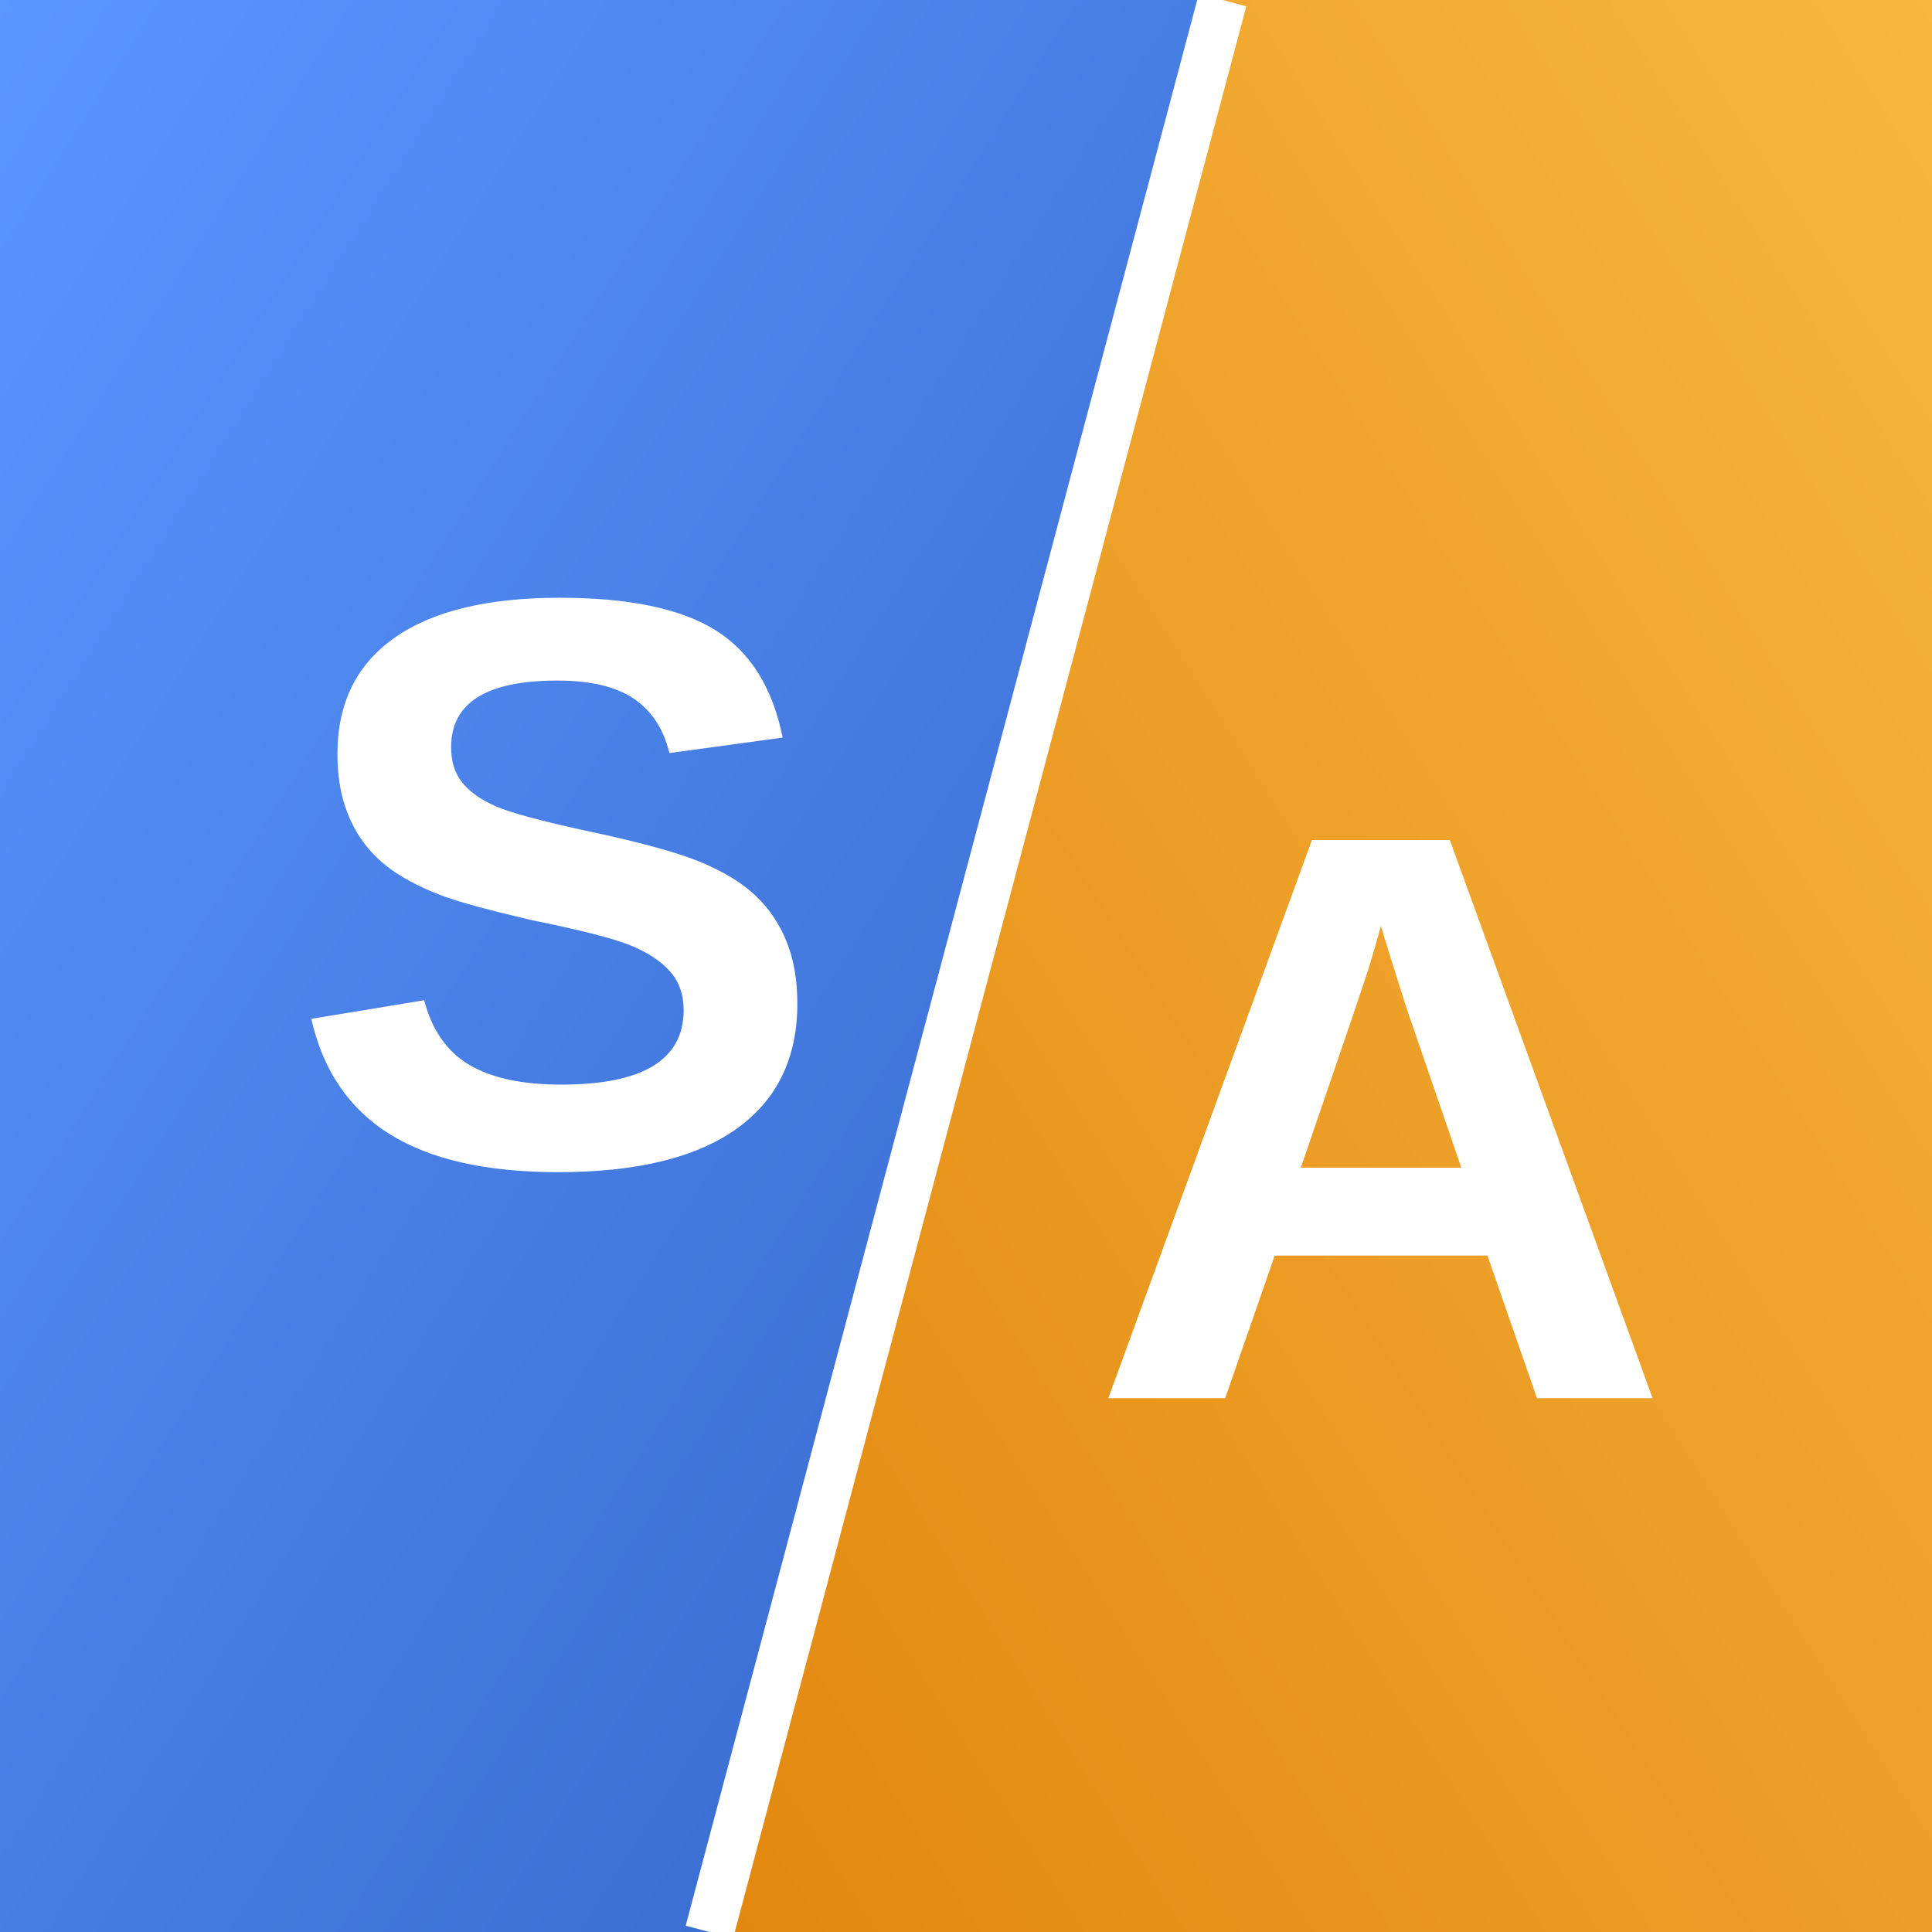
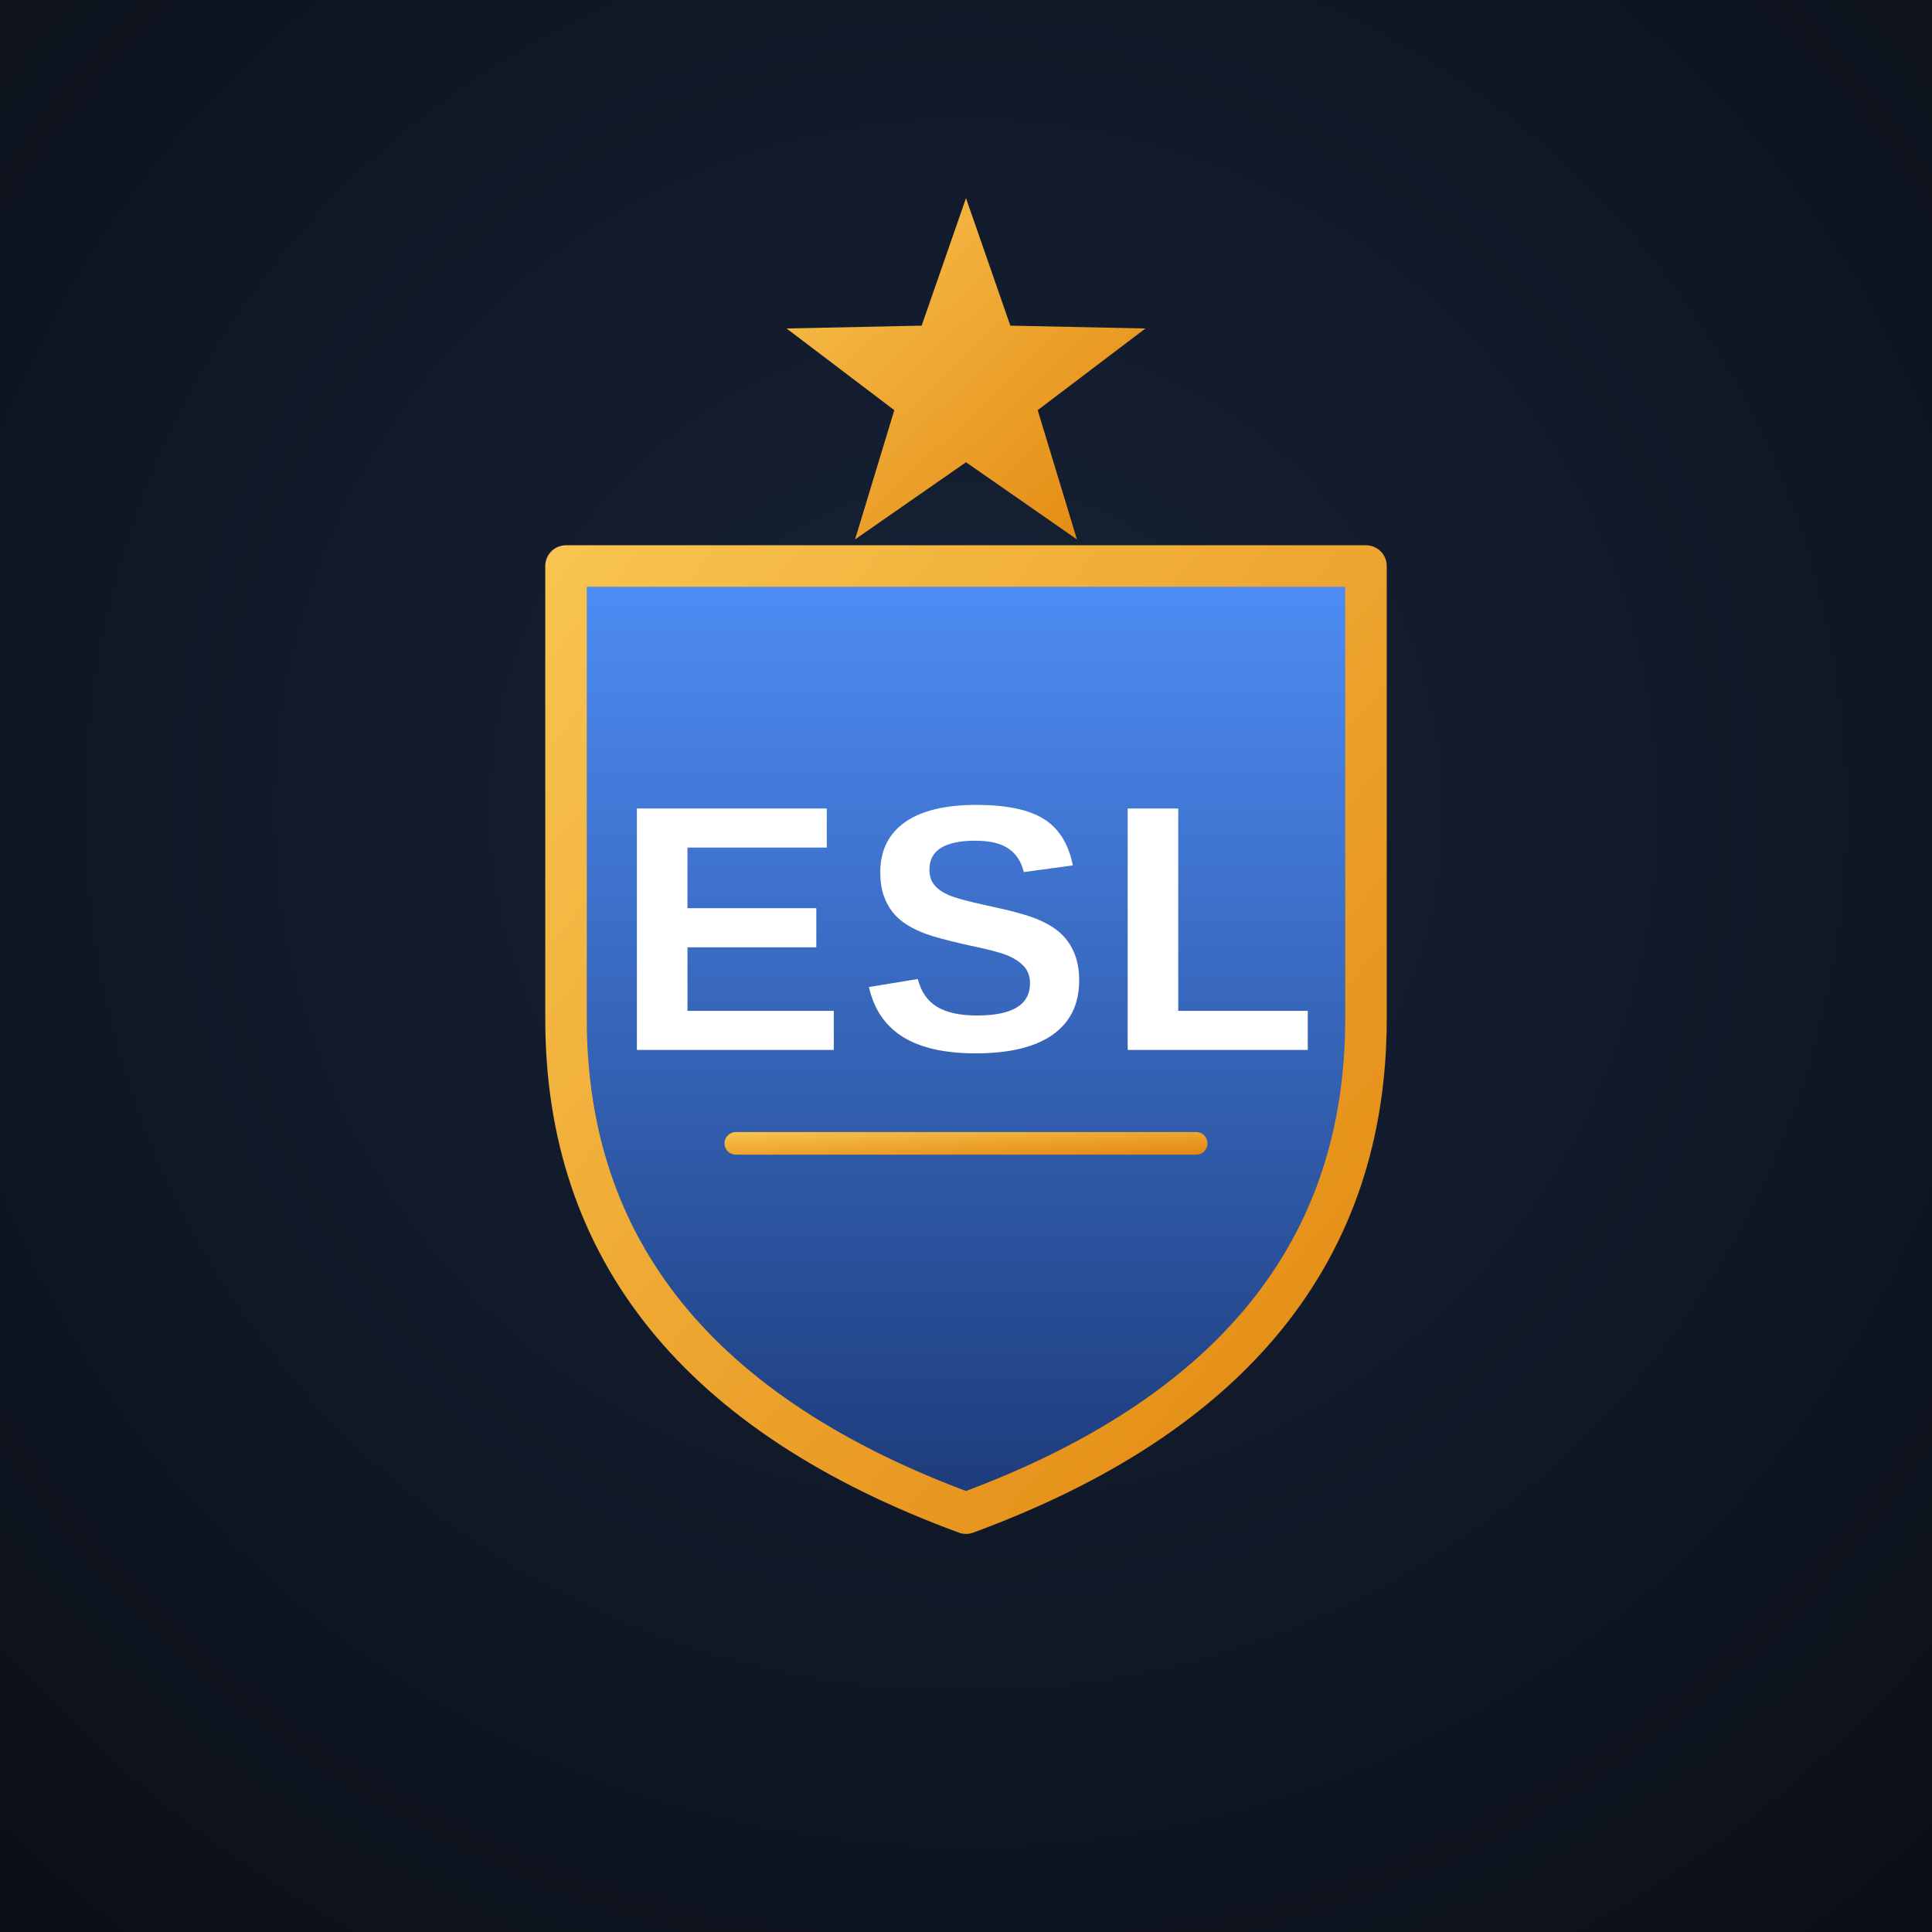
<svg xmlns="http://www.w3.org/2000/svg" width="1024" height="1024" viewBox="0 0 1024 1024">
  <defs>
-     <linearGradient id="blue" x1="0" y1="0" x2="1" y2="1">
-       <stop offset="0" stop-color="#5a97ff" />
-       <stop offset="1" stop-color="#3464c8" />
+     <radialGradient id="bg" cx="50%" cy="42%" r="75%">
+       <stop offset="0" stop-color="#16203360" />
+       <stop offset="0" stop-color="#172339" />
+       <stop offset="1" stop-color="#0b0f17" />
+     </radialGradient>
+     <linearGradient id="shield" x1="0" y1="0" x2="0" y2="1">
+       <stop offset="0" stop-color="#4f8ef7" />
+       <stop offset="1" stop-color="#1c3a78" />
    </linearGradient>
-     <linearGradient id="gold" x1="1" y1="0" x2="0" y2="1">
-       <stop offset="0" stop-color="#f8b73f" />
+     <linearGradient id="goldg" x1="0" y1="0" x2="1" y2="1">
+       <stop offset="0" stop-color="#f8c34f" />
      <stop offset="1" stop-color="#e2870f" />
    </linearGradient>
  </defs>
-   <rect width="1024" height="1024" fill="#0b0f17" />
-   <polygon points="648,0 1024,0 1024,1024 376,1024" fill="url(#gold)" />
-   <polygon points="0,0 648,0 376,1024 0,1024" fill="url(#blue)" />
-   <line x1="648" y1="0" x2="376" y2="1024" stroke="#ffffff" stroke-width="26" />
-   <text x="296" y="468" font-family="'Helvetica Neue',Arial,sans-serif" font-size="430" font-weight="800" fill="#ffffff" text-anchor="middle" dominant-baseline="central">S</text>
-   <text x="732" y="592" font-family="'Helvetica Neue',Arial,sans-serif" font-size="430" font-weight="800" fill="#ffffff" text-anchor="middle" dominant-baseline="central">A</text>
+   <rect width="1024" height="1024" fill="url(#bg)" />
+   <polygon fill="url(#goldg)" points="512,105 535.5,172.6 607.1,174.1 550,217.4 570.8,285.9 512,245 453.2,285.9 474,217.4 416.9,174.1 488.5,172.6" />
+   <path d="M 300,300 L 724,300 L 724,540 Q 724,724 512,802 Q 300,724 300,540 Z" fill="url(#shield)" stroke="url(#goldg)" stroke-width="22" stroke-linejoin="round" />
+   <text x="512" y="492" font-family="'Helvetica Neue',Arial,sans-serif" font-size="186" font-weight="800" fill="#ffffff" text-anchor="middle" dominant-baseline="central" letter-spacing="6">ESL</text>
+   <rect x="384" y="600" width="256" height="12" rx="6" fill="url(#goldg)" />
</svg>
